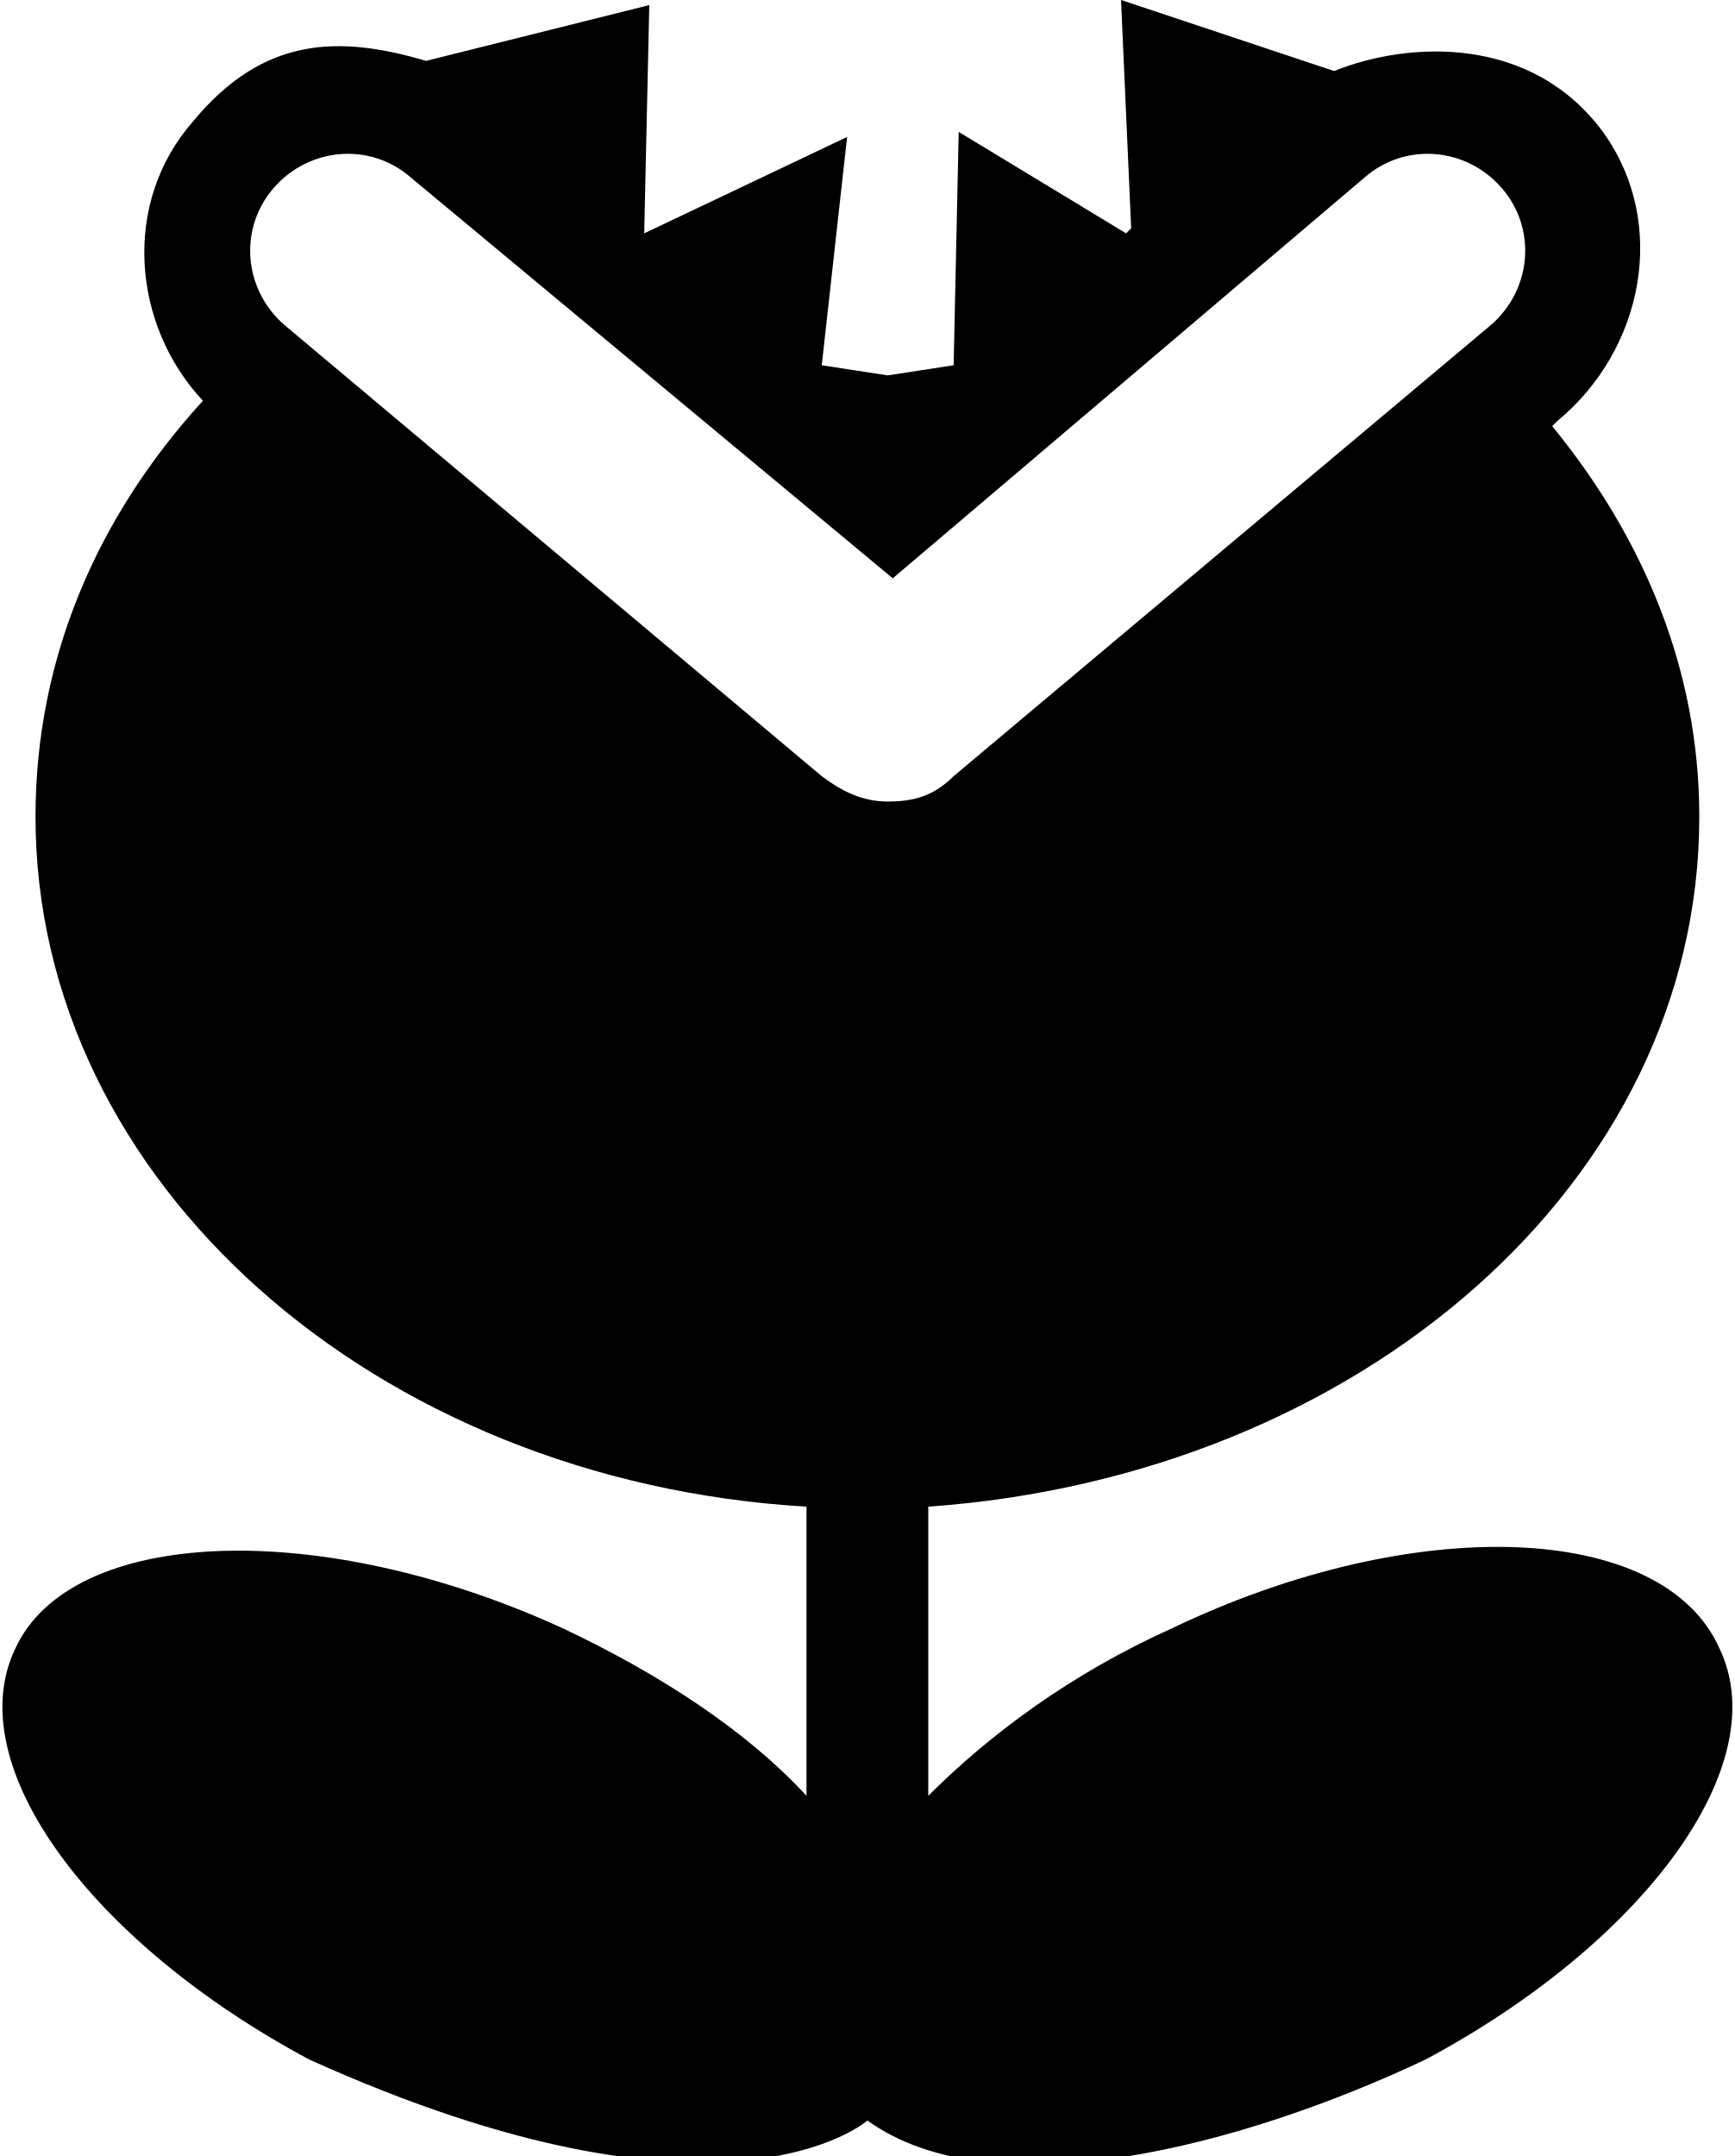
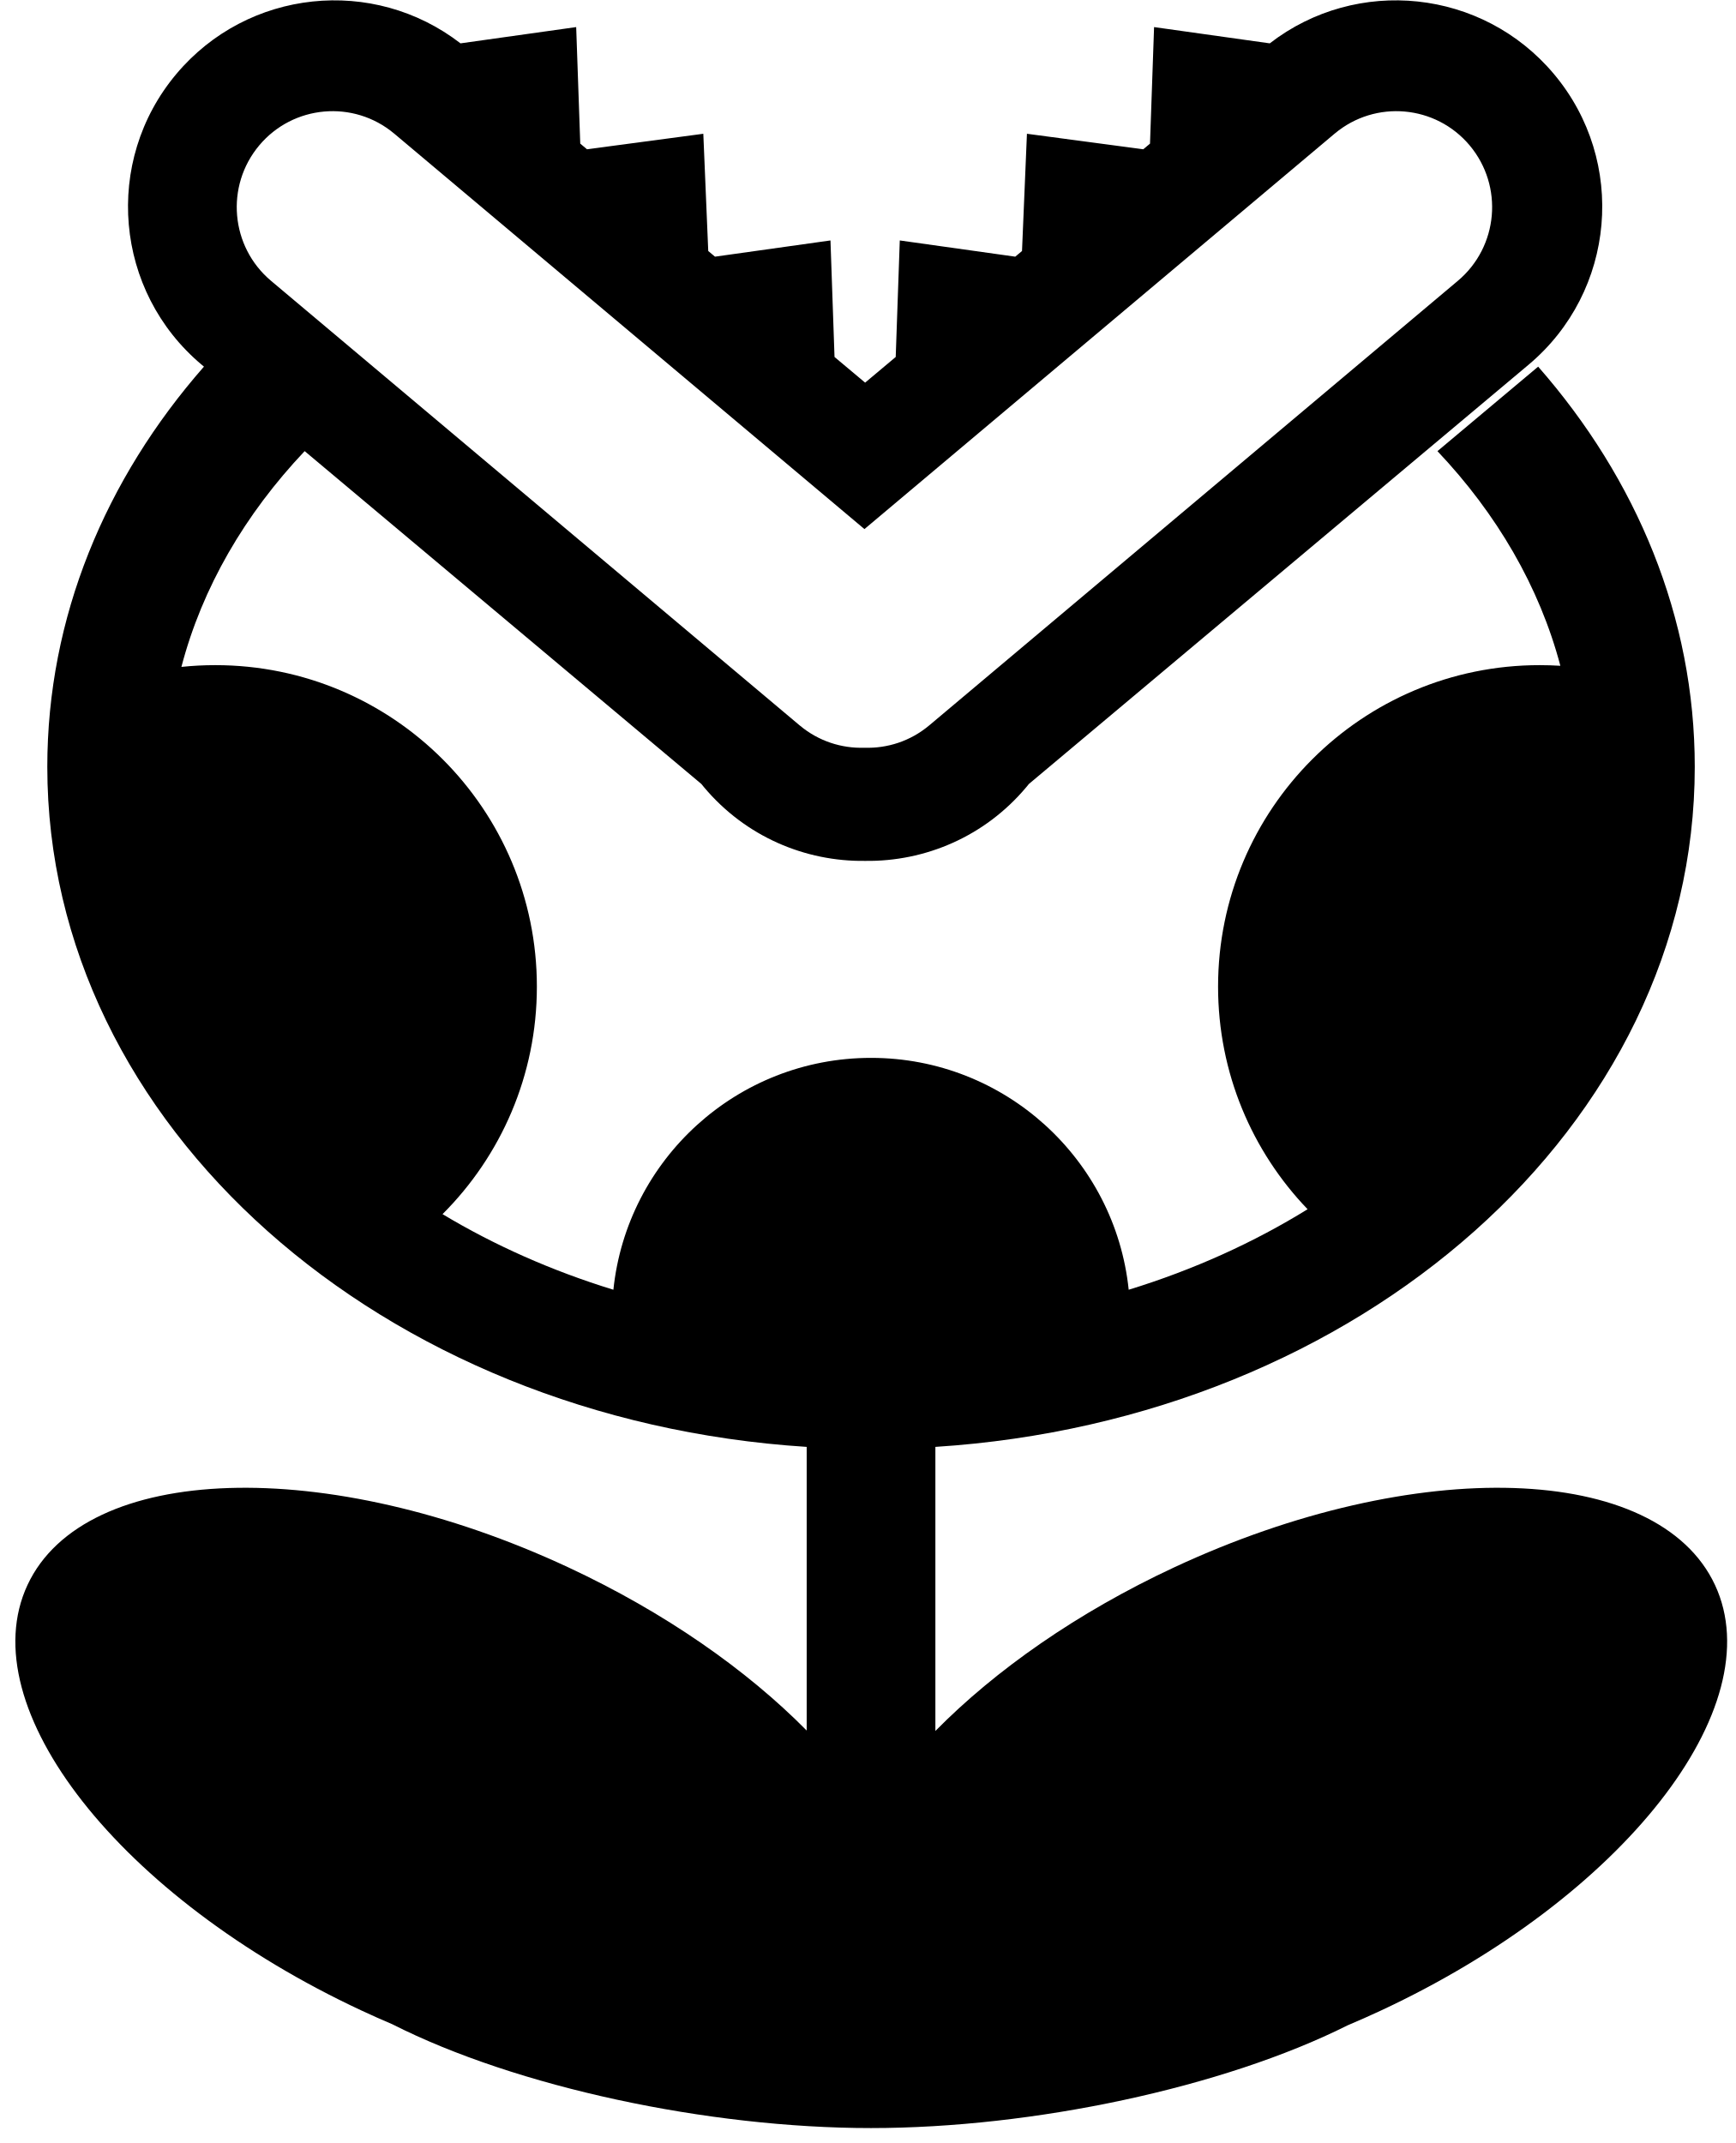
- <svg xmlns="http://www.w3.org/2000/svg" version="1.1" id="Layer_1" x="0px" y="0px" viewBox="0 0 34.2 42.5" style="enable-background:new 0 0 34.2 42.5;" xml:space="preserve">
-   <g id="Icons">
-     <g id="feedme-9-copy-2" transform="translate(-30, -18)">
-       <path id="Combined-Shape" d="M46.7,20.7l-0.5,4.5l1.3,0.2l1.3-0.2l0.1-4.6l3.3,2l0.1-0.1L52.1,18l4.2,1.4c1.5-0.6,3.9-0.7,5.3,1.2    c1.3,1.8,0.8,4.3-0.9,5.7l-0.1,0.1c1.8,2.2,2.9,4.8,2.9,7.7c0,7.2-6.7,13-15.2,13.6v5.7c1.2-1.2,2.8-2.4,4.8-3.3    c4.8-2.3,9.7-2.1,10.8,0.4c1.1,2.3-1.5,5.8-5.8,8.1c-3.6,1.7-8.5,3-11,1.2c0,0-2.8,2.5-11-1.2c-4.3-2.3-6.9-5.8-5.8-8.1    c1.1-2.4,6-2.6,10.8-0.4c1.9,0.9,3.6,2,4.8,3.3v-5.7c-8.5-0.5-15.2-6.4-15.2-13.6c0-3.1,1.2-5.9,3.3-8.2c-1.4-1.5-1.6-3.9-0.2-5.5    c1.4-1.7,2.9-1.7,4.6-1.2l4.4-1.1l-0.1,4.5 M47.6,29.4l-9.5-7.9c-0.8-0.7-2-0.6-2.7,0.2c-0.7,0.8-0.6,2,0.2,2.7l10.6,8.9    c0.4,0.3,0.8,0.5,1.3,0.5c0.5,0,0.9-0.1,1.3-0.5l10.6-8.9c0.8-0.7,0.9-1.9,0.2-2.7c-0.7-0.8-1.9-0.9-2.7-0.2L47.6,29.4z" />
+ <svg xmlns="http://www.w3.org/2000/svg" width="81px" height="100px" viewBox="0 0 81 100" version="1.1">
+   <g id="Icons" stroke="none" stroke-width="1" fill="none" fill-rule="evenodd">
+     <g id="feedme-final-mask" fill="#000000" fill-rule="nonzero">
+       <path d="M14.215,21.051 C11.434,23.99 9.436,27.409 8.464,31.12 C8.985,31.065 9.513,31.038 10.047,31.038 C18.333,31.038 25.05,37.754 25.05,46.04 C25.05,50.187 23.367,53.941 20.648,56.656 C23.062,58.106 25.742,59.299 28.62,60.184 C29.253,54.104 34.394,49.364 40.642,49.364 C46.889,49.364 52.03,54.104 52.664,60.184 C55.692,59.253 58.5,57.98 61.011,56.427 C58.424,53.732 56.834,50.071 56.834,46.04 C56.834,37.754 63.551,31.038 71.836,31.038 C72.162,31.038 72.485,31.048 72.805,31.068 C71.829,27.378 69.838,23.977 67.07,21.052 L71.669,17.193 C71.703,17.165 71.736,17.137 71.769,17.109 C76.366,22.354 79.076,28.807 79.076,35.784 C79.076,52.526 63.468,66.248 43.644,67.517 L43.644,80.773 C46.439,77.936 50.268,75.245 54.787,73.138 C66.059,67.881 77.356,68.25 80.02,73.961 C82.683,79.673 75.704,88.564 64.431,93.82 C63.912,94.062 63.393,94.292 62.875,94.511 C57.085,97.411 48.21,99.303 40.642,99.303 C33.029,99.303 24.094,97.389 18.308,94.46 C17.829,94.257 17.35,94.043 16.871,93.82 C5.599,88.564 -1.38,79.673 1.283,73.961 C3.946,68.25 15.243,67.881 26.516,73.138 C31.024,75.24 34.846,77.924 37.639,80.753 L37.639,67.517 C17.815,66.248 2.207,52.526 2.207,35.784 C2.207,28.807 4.918,22.353 9.516,17.108 L9.412,17.021 C5.339,13.603 4.807,7.529 8.225,3.456 C11.559,-0.517 17.419,-1.121 21.486,2.023 L26.884,1.264 L27.074,6.702 L27.389,6.966 L32.816,6.242 L33.046,11.713 L33.361,11.977 L38.749,11.22 L38.938,16.658 L40.366,17.855 L41.793,16.658 L41.983,11.22 L47.371,11.977 L47.686,11.713 L47.916,6.242 L53.343,6.966 L53.658,6.702 L53.848,1.264 L59.246,2.023 C63.313,-1.121 69.172,-0.517 72.506,3.456 C75.925,7.529 75.393,13.603 71.32,17.021 L48.008,36.582 C47.967,36.633 47.926,36.683 47.884,36.733 C45.948,39.04 43.16,40.211 40.366,40.172 C37.572,40.211 34.784,39.04 32.848,36.733 C32.806,36.683 32.765,36.633 32.724,36.582 L14.215,21.051 Z M40.334,24.689 L18.395,6.236 C18.392,6.234 18.39,6.232 18.387,6.23 C16.495,4.646 13.677,4.896 12.093,6.787 C10.505,8.685 10.752,11.511 12.646,13.104 L37.307,33.846 C37.31,33.848 37.313,33.85 37.315,33.852 C38.194,34.588 39.272,34.928 40.334,34.892 C41.396,34.928 42.474,34.588 43.353,33.852 C43.355,33.85 43.358,33.848 43.361,33.846 L68.022,13.104 C69.916,11.511 70.163,8.685 68.575,6.787 C66.991,4.896 64.173,4.646 62.281,6.23 C62.279,6.232 62.276,6.234 62.273,6.236 L40.334,24.689 Z" id="Combined-Shape" />
    </g>
  </g>
</svg>
